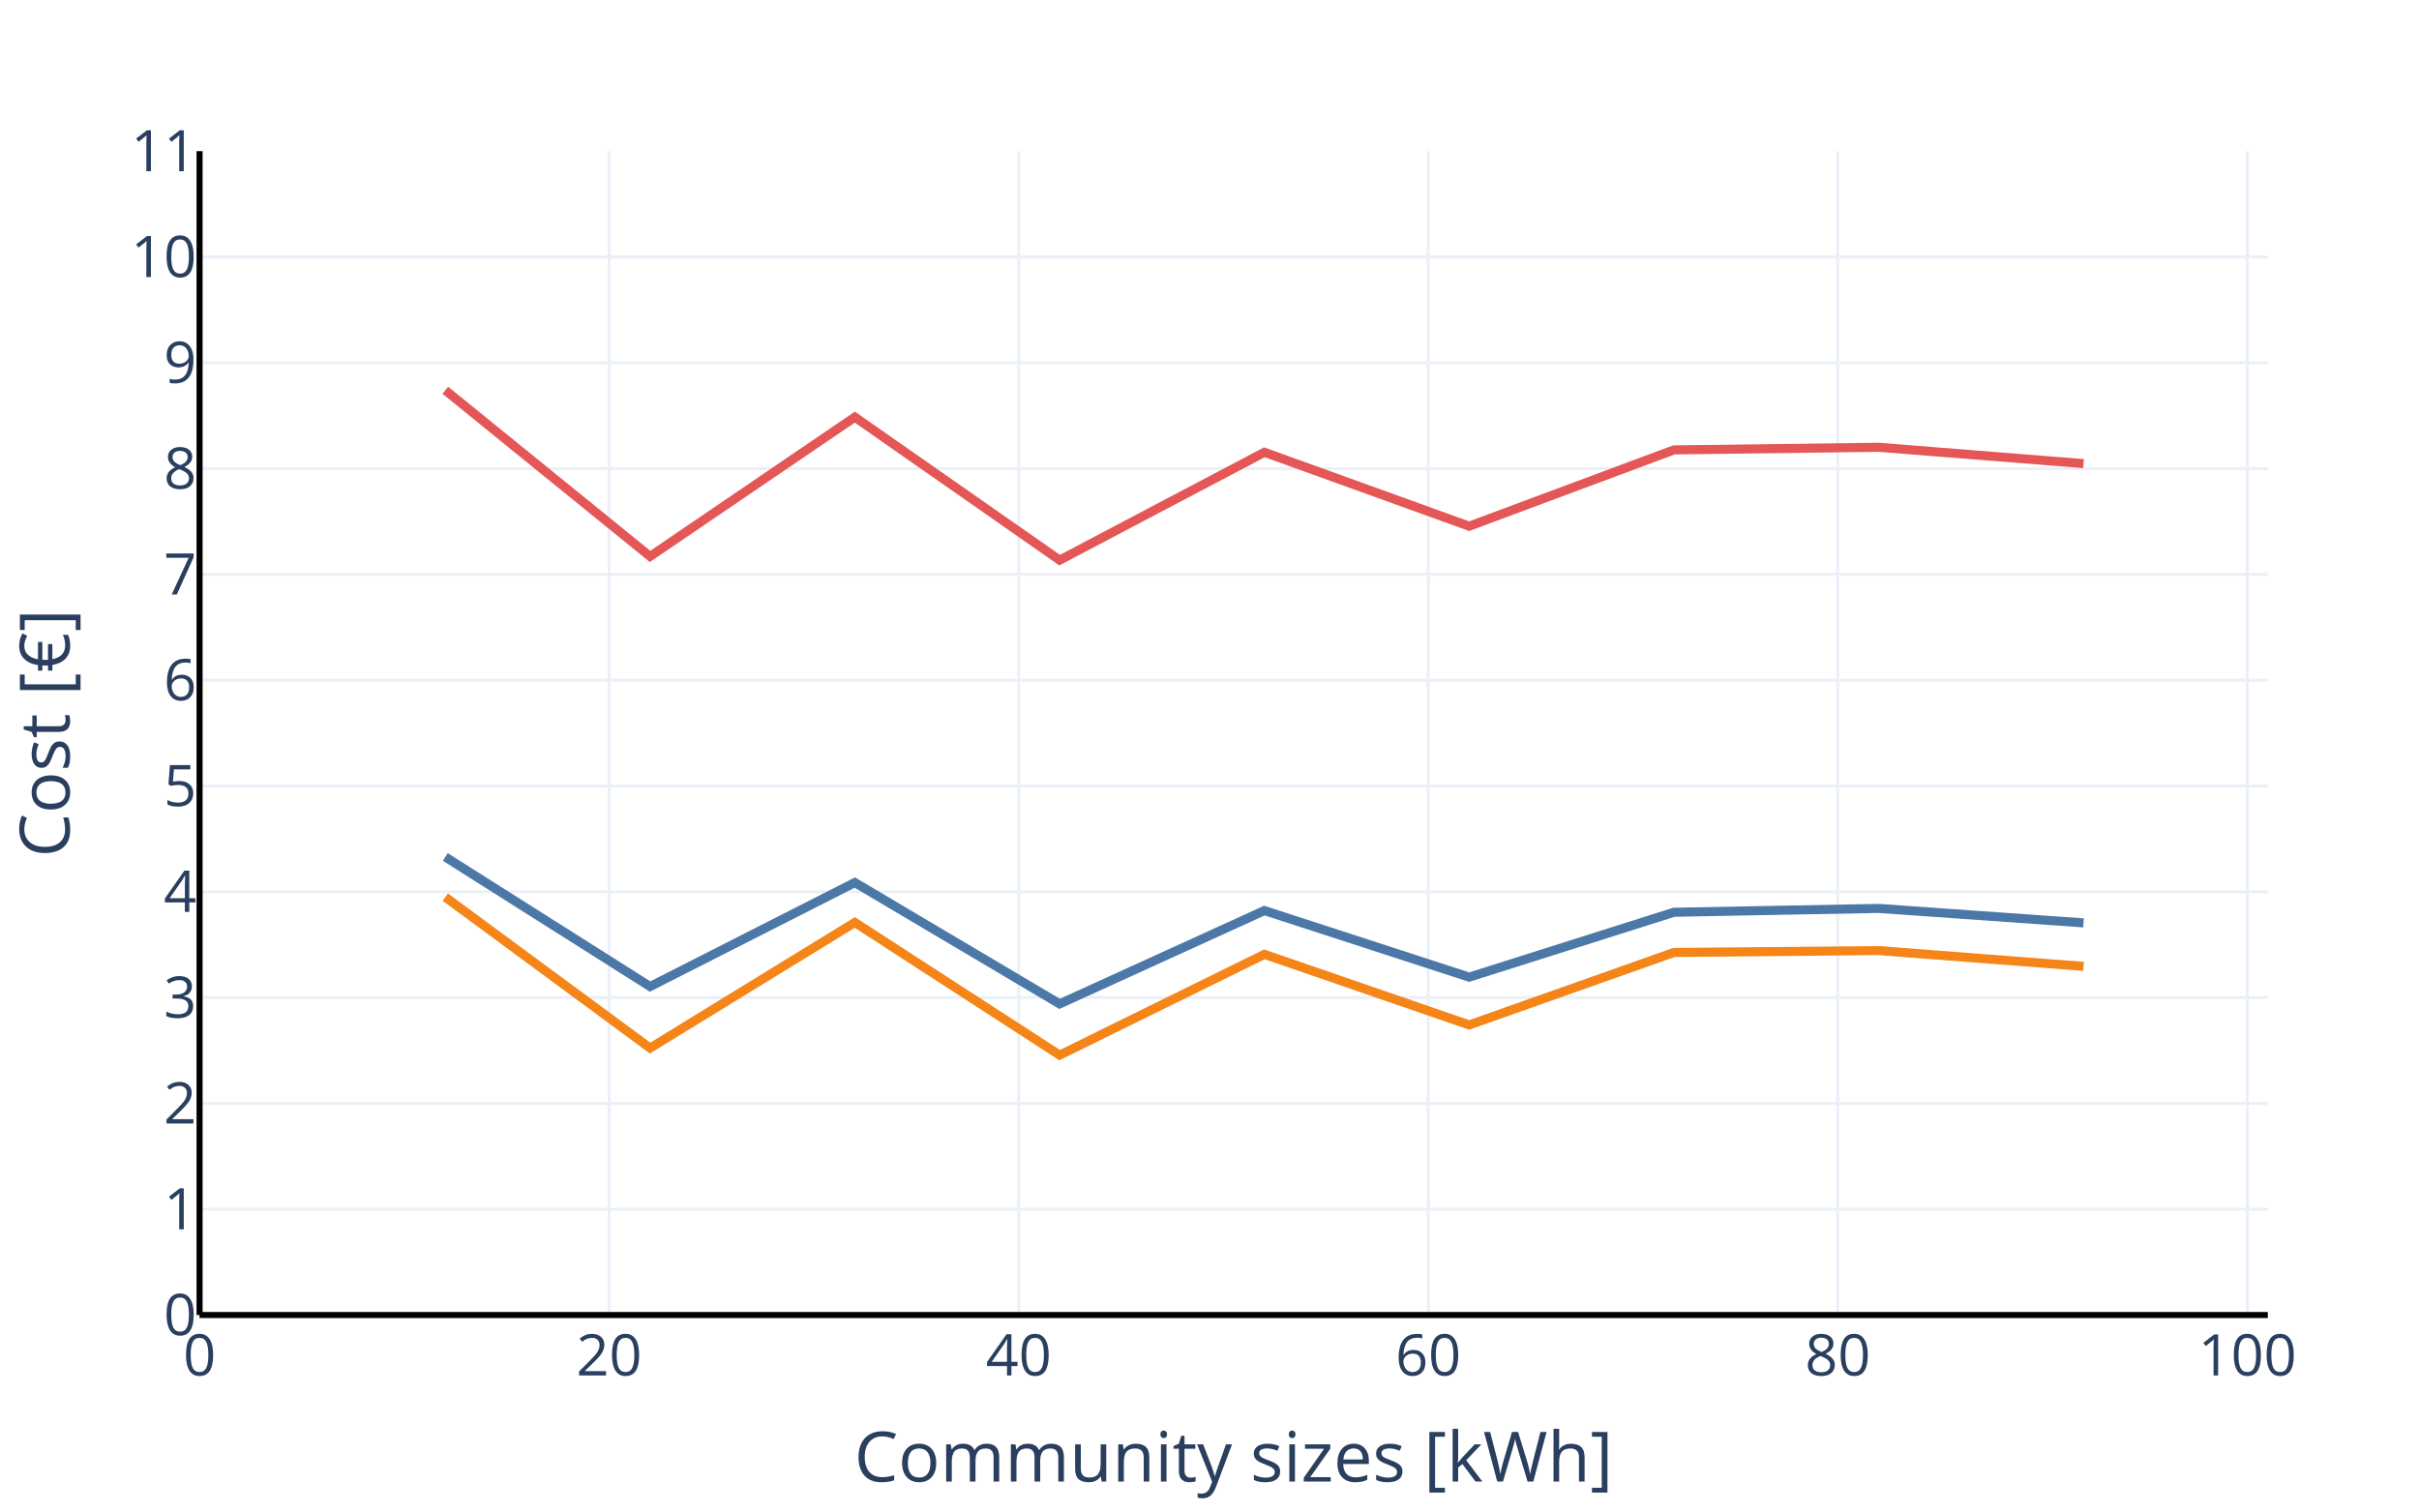
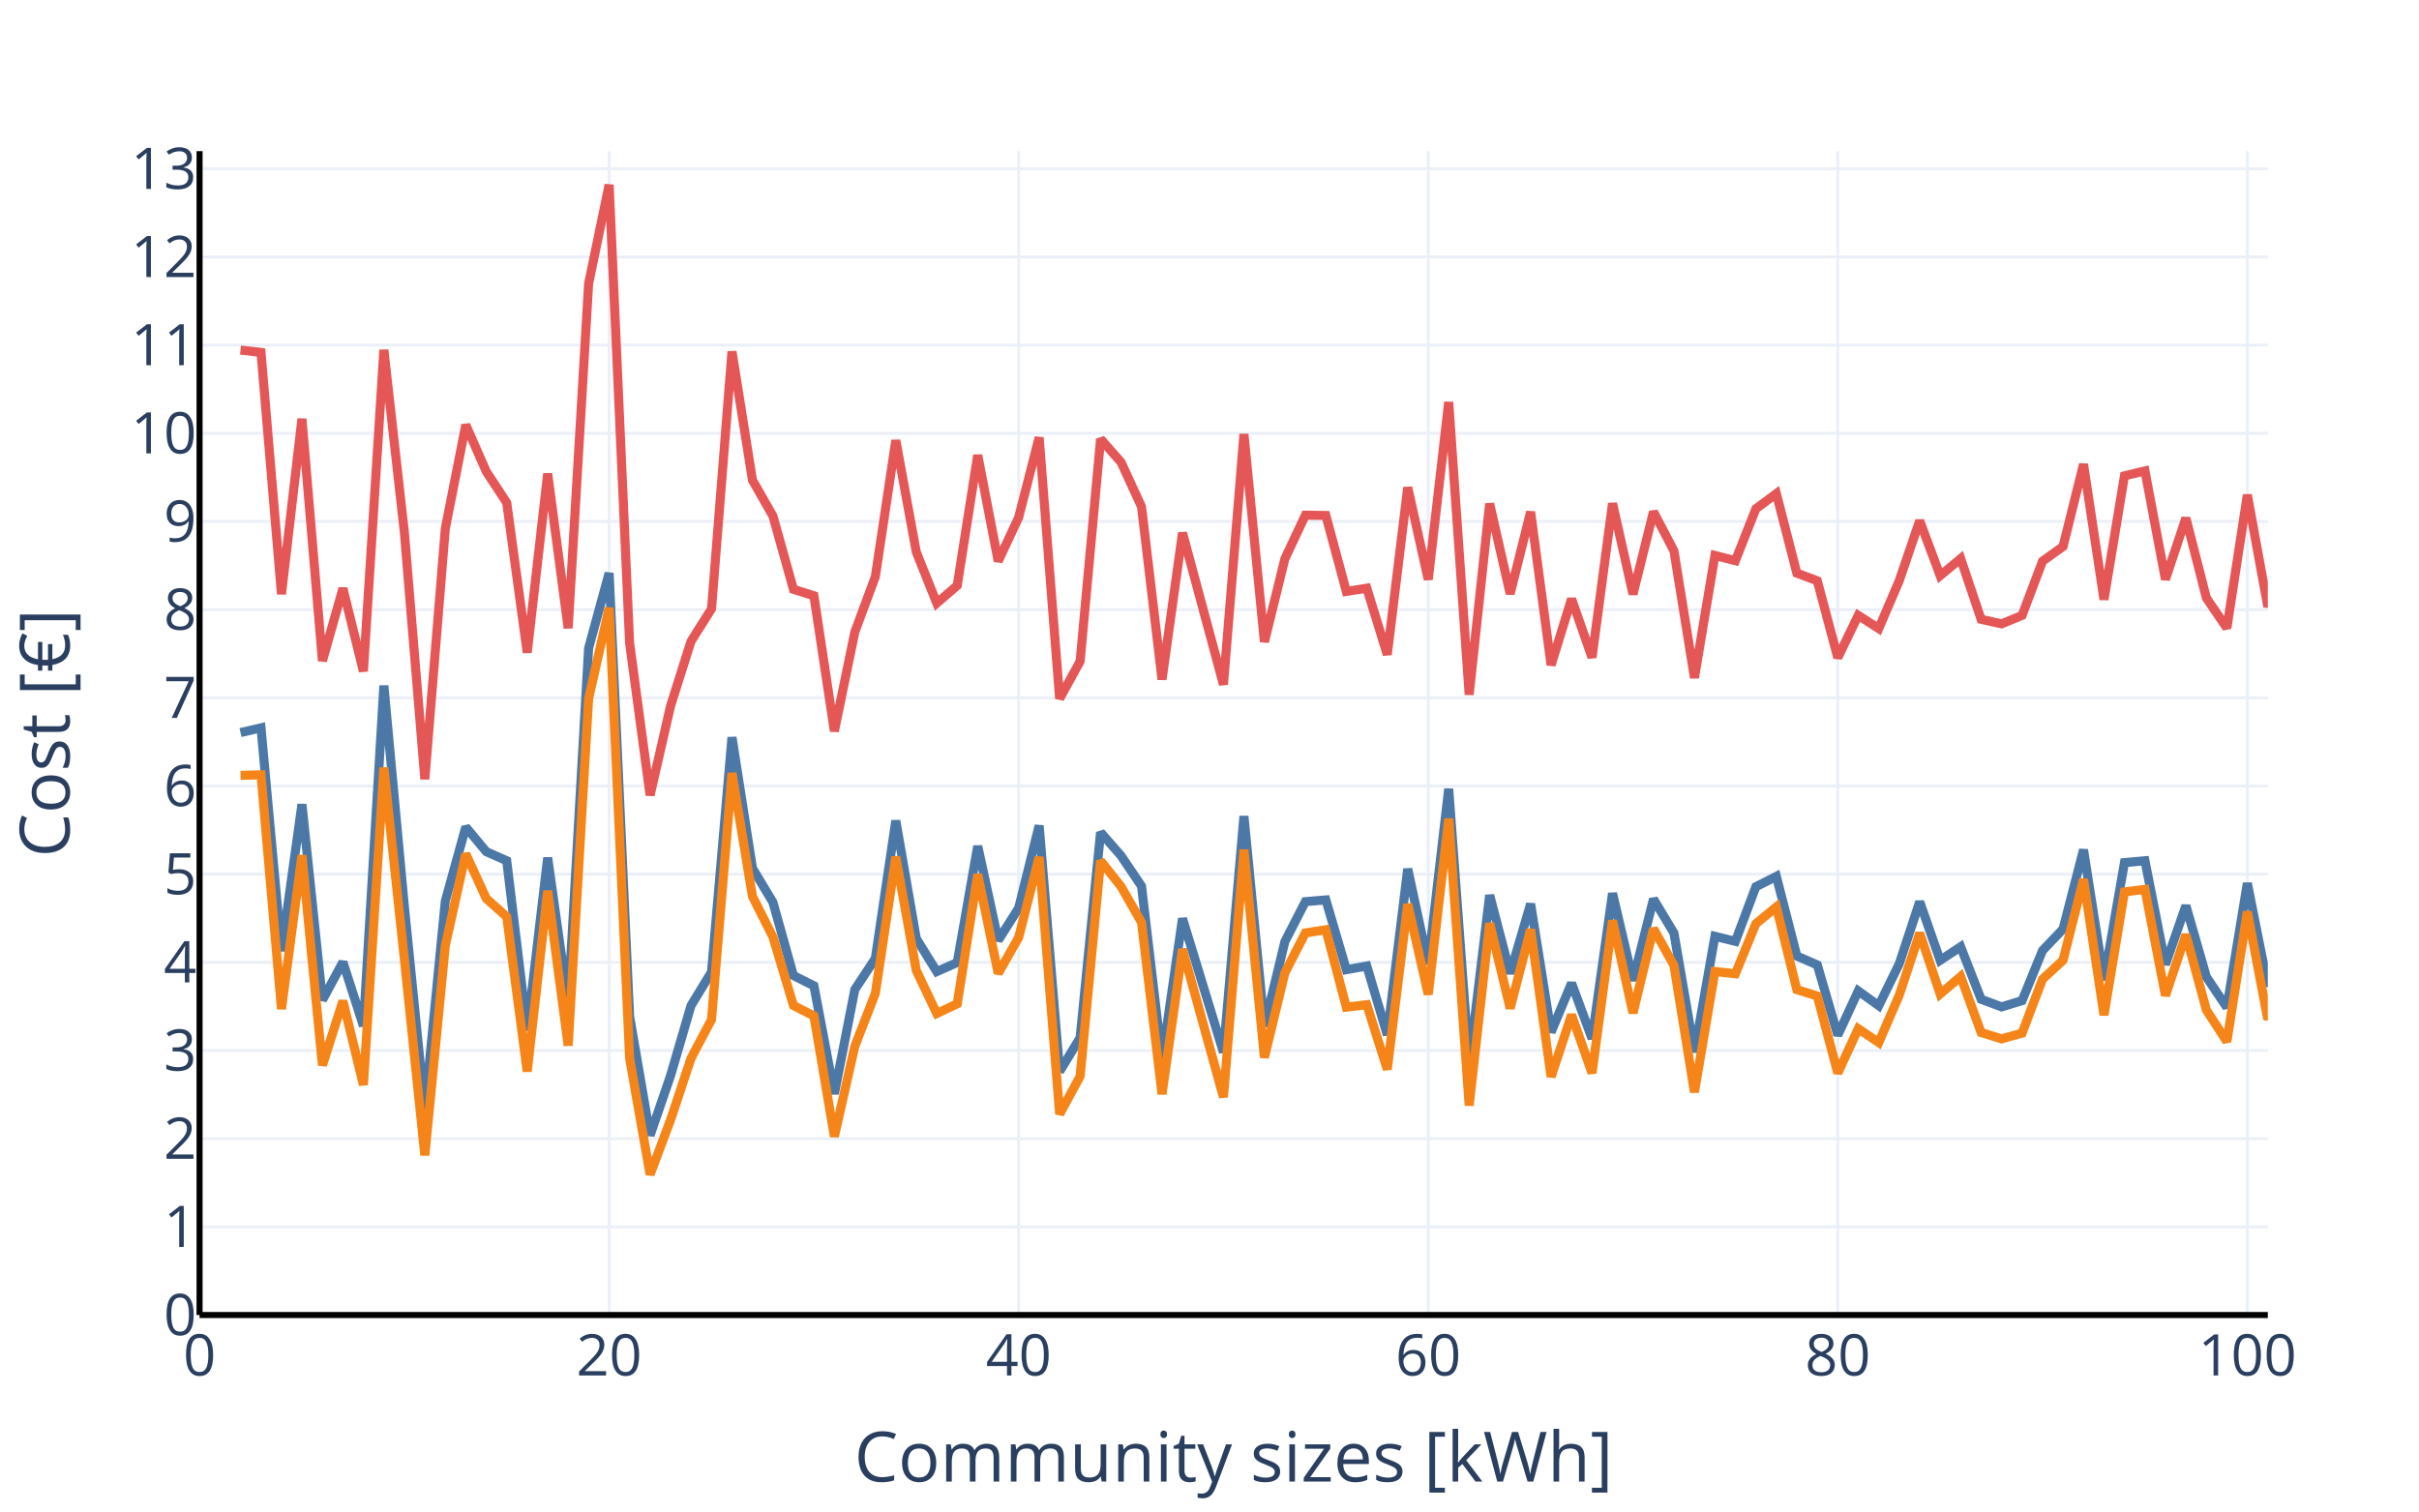
<svg xmlns="http://www.w3.org/2000/svg" class="main-svg" width="800" height="500" viewBox="0 0 800 500">
  <rect x="0" y="0" width="800" height="500" style="fill: rgb(255, 255, 255); fill-opacity: 1;" />
-   <defs id="defs-964076">
+   <defs id="defs-66cf09">
    <g class="clips">
-       <clipPath id="clip964076xyplot" class="plotclip">
+       <clipPath id="clip66cf09xyplot" class="plotclip">
        <rect width="684" height="385" />
      </clipPath>
-       <clipPath class="axesclip" id="clip964076x">
+       <clipPath class="axesclip" id="clip66cf09x">
        <rect x="66" y="0" width="684" height="500" />
      </clipPath>
-       <clipPath class="axesclip" id="clip964076y">
+       <clipPath class="axesclip" id="clip66cf09y">
        <rect x="0" y="50" width="800" height="385" />
      </clipPath>
-       <clipPath class="axesclip" id="clip964076xy">
+       <clipPath class="axesclip" id="clip66cf09xy">
        <rect x="66" y="50" width="684" height="385" />
      </clipPath>
    </g>
    <g class="gradients" />
    <g class="patterns" />
  </defs>
  <g class="bglayer" />
  <g class="layer-below">
    <g class="imagelayer" />
    <g class="shapelayer" />
  </g>
  <g class="cartesianlayer">
    <g class="subplot xy">
      <g class="layer-subplot">
        <g class="shapelayer" />
        <g class="imagelayer" />
      </g>
      <g class="gridlayer">
        <g class="x">
          <path class="xgrid crisp" transform="translate(201.45,0)" d="M0,50v385" style="stroke: rgb(235, 240, 248); stroke-opacity: 1; stroke-width: 1px;" />
          <path class="xgrid crisp" transform="translate(336.89,0)" d="M0,50v385" style="stroke: rgb(235, 240, 248); stroke-opacity: 1; stroke-width: 1px;" />
          <path class="xgrid crisp" transform="translate(472.34,0)" d="M0,50v385" style="stroke: rgb(235, 240, 248); stroke-opacity: 1; stroke-width: 1px;" />
          <path class="xgrid crisp" transform="translate(607.78,0)" d="M0,50v385" style="stroke: rgb(235, 240, 248); stroke-opacity: 1; stroke-width: 1px;" />
          <path class="xgrid crisp" transform="translate(743.23,0)" d="M0,50v385" style="stroke: rgb(235, 240, 248); stroke-opacity: 1; stroke-width: 1px;" />
        </g>
        <g class="y">
-           <path class="ygrid crisp" transform="translate(0,400)" d="M66,0h684" style="stroke: rgb(235, 240, 248); stroke-opacity: 1; stroke-width: 1px;" />
-           <path class="ygrid crisp" transform="translate(0,365)" d="M66,0h684" style="stroke: rgb(235, 240, 248); stroke-opacity: 1; stroke-width: 1px;" />
-           <path class="ygrid crisp" transform="translate(0,330)" d="M66,0h684" style="stroke: rgb(235, 240, 248); stroke-opacity: 1; stroke-width: 1px;" />
-           <path class="ygrid crisp" transform="translate(0,295)" d="M66,0h684" style="stroke: rgb(235, 240, 248); stroke-opacity: 1; stroke-width: 1px;" />
+           <path class="ygrid crisp" transform="translate(0,405.83)" d="M66,0h684" style="stroke: rgb(235, 240, 248); stroke-opacity: 1; stroke-width: 1px;" />
+           <path class="ygrid crisp" transform="translate(0,376.67)" d="M66,0h684" style="stroke: rgb(235, 240, 248); stroke-opacity: 1; stroke-width: 1px;" />
+           <path class="ygrid crisp" transform="translate(0,347.5)" d="M66,0h684" style="stroke: rgb(235, 240, 248); stroke-opacity: 1; stroke-width: 1px;" />
+           <path class="ygrid crisp" transform="translate(0,318.33)" d="M66,0h684" style="stroke: rgb(235, 240, 248); stroke-opacity: 1; stroke-width: 1px;" />
+           <path class="ygrid crisp" transform="translate(0,289.17)" d="M66,0h684" style="stroke: rgb(235, 240, 248); stroke-opacity: 1; stroke-width: 1px;" />
          <path class="ygrid crisp" transform="translate(0,260)" d="M66,0h684" style="stroke: rgb(235, 240, 248); stroke-opacity: 1; stroke-width: 1px;" />
-           <path class="ygrid crisp" transform="translate(0,225)" d="M66,0h684" style="stroke: rgb(235, 240, 248); stroke-opacity: 1; stroke-width: 1px;" />
-           <path class="ygrid crisp" transform="translate(0,190)" d="M66,0h684" style="stroke: rgb(235, 240, 248); stroke-opacity: 1; stroke-width: 1px;" />
-           <path class="ygrid crisp" transform="translate(0,155)" d="M66,0h684" style="stroke: rgb(235, 240, 248); stroke-opacity: 1; stroke-width: 1px;" />
-           <path class="ygrid crisp" transform="translate(0,120)" d="M66,0h684" style="stroke: rgb(235, 240, 248); stroke-opacity: 1; stroke-width: 1px;" />
+           <path class="ygrid crisp" transform="translate(0,230.83)" d="M66,0h684" style="stroke: rgb(235, 240, 248); stroke-opacity: 1; stroke-width: 1px;" />
+           <path class="ygrid crisp" transform="translate(0,201.67)" d="M66,0h684" style="stroke: rgb(235, 240, 248); stroke-opacity: 1; stroke-width: 1px;" />
+           <path class="ygrid crisp" transform="translate(0,172.5)" d="M66,0h684" style="stroke: rgb(235, 240, 248); stroke-opacity: 1; stroke-width: 1px;" />
+           <path class="ygrid crisp" transform="translate(0,143.33)" d="M66,0h684" style="stroke: rgb(235, 240, 248); stroke-opacity: 1; stroke-width: 1px;" />
+           <path class="ygrid crisp" transform="translate(0,114.17)" d="M66,0h684" style="stroke: rgb(235, 240, 248); stroke-opacity: 1; stroke-width: 1px;" />
          <path class="ygrid crisp" transform="translate(0,85)" d="M66,0h684" style="stroke: rgb(235, 240, 248); stroke-opacity: 1; stroke-width: 1px;" />
+           <path class="ygrid crisp" transform="translate(0,55.83)" d="M66,0h684" style="stroke: rgb(235, 240, 248); stroke-opacity: 1; stroke-width: 1px;" />
        </g>
      </g>
      <g class="zerolinelayer">
        <path class="xzl zl crisp" transform="translate(66,0)" d="M0,50v385" style="stroke: rgb(0, 0, 0); stroke-opacity: 1; stroke-width: 2px;" />
        <path class="yzl zl crisp" transform="translate(0,435)" d="M66,0h684" style="stroke: rgb(0, 0, 0); stroke-opacity: 1; stroke-width: 2px;" />
      </g>
      <path class="xlines-below" />
      <path class="ylines-below" />
      <g class="overlines-below" />
      <g class="xaxislayer-below" />
      <g class="yaxislayer-below" />
      <g class="overaxes-below" />
-       <g class="plot" transform="translate(66,50)" clip-path="url(#clip964076xyplot)">
+       <g class="plot" transform="translate(66,50)" clip-path="url(#clip66cf09xyplot)">
        <g class="scatterlayer mlayer">
-           <g class="trace scatter trace2402f2" style="stroke-miterlimit: 2; opacity: 1;">
+           <g class="trace scatter trace31f000" style="stroke-miterlimit: 2; opacity: 1;">
            <g class="fills" />
            <g class="errorbars" />
            <g class="lines">
-               <path class="js-line" d="M81.27,233.48L148.99,276.34L216.71,241.94L284.44,282.08L352.16,251.21L419.88,273.23L487.6,251.77L555.33,250.5L623.05,255.28" style="vector-effect: non-scaling-stroke; fill: none; stroke: rgb(76, 120, 168); stroke-opacity: 1; stroke-width: 3px; opacity: 1;" />
+               <path class="js-line" d="M13.54,192.33L20.32,190.76L27.09,264.62L33.86,216.06L40.63,280.81L47.41,268.25L54.18,289.37L60.95,176.79L67.72,249.8L74.5,317.04L81.27,248.07L88.04,223.57L94.81,231.72L101.58,234.72L108.36,290.88L115.13,233.71L121.9,281.9L128.67,164.39L135.45,139.55L142.22,286.18L148.99,325.56L155.76,305.82L162.53,282.65L169.31,271.51L176.08,193.89L182.85,237.21L189.62,248.48L196.4,272.69L203.17,276.09L209.94,311.82L216.71,277.31L223.49,267.04L230.26,221.46L237.03,260.46L243.8,271.4L250.57,268.4L257.35,229.88L264.12,261.06L270.89,250.38L277.66,223.09L284.44,304.41L291.21,293.28L297.98,225.34L304.75,233.08L311.52,243.13L318.3,300.54L325.07,253.84L338.61,298.1L345.39,219.97L352.16,289.54L358.93,261.47L365.7,248.26L372.48,247.69L379.25,270.76L386.02,269.55L392.79,292.34L399.56,237.42L406.34,268.9L413.11,210.93L419.88,301.99L426.65,246.12L433.43,272.02L440.2,248.98L446.97,291.42L453.74,275.22L460.51,293.56L467.29,245.49L474.06,274.36L480.83,247.39L487.6,258.67L494.38,298.05L501.15,259.72L507.92,261.39L514.69,243.33L521.47,239.9L528.24,266.24L535.01,269.19L541.78,292.44L548.55,277.8L555.33,282.67L562.1,268.84L568.87,248.29L575.64,267.66L582.42,263.19L589.19,280.55L595.96,283.07L602.73,281L609.5,264.43L616.28,257.32L623.05,231.09L629.82,274.2L636.59,235.35L643.37,234.73L650.14,269.04L656.91,249.59L663.68,273.14L670.46,283.25L677.23,242.15L684,276.11L690.77,263.25L697.54,230.41L704.32,262.57L711.09,255.96L717.86,268.99L724.63,258.14L731.41,263.91L738.18,280.11L744.95,260.73L751.72,272.19L758.5,245.91L765.27,266.65L772.04,247.31L778.81,248.72L785.58,261.53L792.36,263.38L799.13,254.36L805.9,255.87L812.67,264.19" style="vector-effect: non-scaling-stroke; fill: none; stroke: rgb(76, 120, 168); stroke-opacity: 1; stroke-width: 3px; opacity: 1;" />
            </g>
            <g class="points" />
            <g class="text" />
          </g>
-           <g class="trace scatter traceea80d9" style="stroke-miterlimit: 2; opacity: 1;">
+           <g class="trace scatter trace56fe6c" style="stroke-miterlimit: 2; opacity: 1;">
            <g class="fills" />
            <g class="errorbars" />
            <g class="lines">
-               <path class="js-line" d="M81.27,246.76L148.99,296.69L216.71,255.14L284.44,299.03L352.16,265.69L419.88,289.04L487.6,265.07L555.33,264.45L623.05,269.66" style="vector-effect: non-scaling-stroke; fill: none; stroke: rgb(245, 133, 24); stroke-opacity: 1; stroke-width: 3px; opacity: 1;" />
+               <path class="js-line" d="M13.54,206.49L20.32,206.29L27.09,283.78L33.86,232.92L40.63,302.4L47.41,281.1L54.18,308.9L60.95,203.93L67.72,267.15L74.5,332.16L81.27,262.81L88.04,232.43L94.81,247.22L101.58,253.26L108.36,304.45L115.13,244.67L121.9,295.88L128.67,181.1L135.45,151.06L142.22,300.04L148.99,338.54L155.76,320.46L162.53,300.09L169.31,287.24L176.08,205.72L182.85,246.53L189.62,259.94L196.4,282.6L203.17,286.06L209.94,325.95L216.71,296.07L223.49,278.6L230.26,233.43L237.03,271.02L243.8,285.26L250.57,282.05L257.35,239.23L264.12,272L270.89,260.09L277.66,233.49L284.44,318.54L291.21,306.02L297.98,234.74L304.75,243.27L311.52,255.11L318.3,311.94L325.07,263.98L338.61,312.94L345.39,231.07L352.16,299.83L358.93,271.81L365.7,258.62L372.48,257.55L379.25,283.17L386.02,282.35L392.79,303.75L399.56,249.06L406.34,278.96L413.11,220.8L419.88,315.71L426.65,255.42L433.43,283.56L440.2,257.43L446.97,306.19L453.74,285.71L460.51,304.97L467.29,254.5L474.06,285.09L480.83,257.19L487.6,269.36L494.38,311.29L501.15,271.36L507.92,272.11L514.69,255.56L521.47,250.01L528.24,277.35L535.01,279.47L541.78,304.97L548.55,290.29L555.33,294.86L562.1,279.21L568.87,258.66L575.64,278.81L582.42,273.03L589.19,291.55L595.96,293.65L602.73,291.75L609.5,273.91L616.28,267.64L623.05,240.83L629.82,285.79L636.59,245.04L643.37,244.2L650.14,279.34L656.91,259.17L663.68,284.09L670.46,294.56L677.23,251.57L684,287.21L690.77,273.99L697.54,240.65L704.32,274.14L711.09,265.73L717.86,279.89L724.63,268.84L731.41,274.13L738.18,291.96L744.95,270.39L751.72,283.27L758.5,255.59L765.27,276.59L772.04,258.04L778.81,259.01L785.58,271.65L792.36,273.27L799.13,264.75L805.9,265.3L812.67,275.52" style="vector-effect: non-scaling-stroke; fill: none; stroke: rgb(245, 133, 24); stroke-opacity: 1; stroke-width: 3px; opacity: 1;" />
            </g>
            <g class="points" />
            <g class="text" />
          </g>
-           <g class="trace scatter trace0fc106" style="stroke-miterlimit: 2; opacity: 1;">
+           <g class="trace scatter trace8154b1" style="stroke-miterlimit: 2; opacity: 1;">
            <g class="fills" />
            <g class="errorbars" />
            <g class="lines">
-               <path class="js-line" d="M81.27,79.09L148.99,134.06L216.71,87.98L284.44,135.29L352.16,99.61L419.88,124.06L487.6,98.82L555.33,97.96L623.05,103.35" style="vector-effect: non-scaling-stroke; fill: none; stroke: rgb(228, 87, 86); stroke-opacity: 1; stroke-width: 3px; opacity: 1;" />
+               <path class="js-line" d="M13.54,65.8L20.32,66.58L27.09,146.54L33.86,88.54L40.63,168.64L47.41,144.63L54.18,172.07L60.95,65.73L67.72,125.99L74.5,207.76L81.27,124.86L88.04,90.55L94.81,105.96L101.58,116.29L108.36,165.87L115.13,106.67L121.9,157.8L128.67,43.79L135.45,11.12L142.22,162.69L148.99,213.06L155.76,183.53L162.53,162.14L169.31,151.38L176.08,66.26L182.85,108.82L189.62,120.71L196.4,144.92L203.17,147.07L209.94,191.88L216.71,159.04L223.49,140.76L230.26,95.66L237.03,132.6L243.8,149.52L250.57,143.69L257.35,100.56L264.12,135.64L270.89,121.15L277.66,94.71L284.44,181.11L291.21,168.76L297.98,95.21L304.75,102.9L311.52,117.62L318.3,174.78L325.07,126.26L338.61,176.45L345.39,93.6L352.16,162.33L358.93,134.84L365.7,120.42L372.48,120.52L379.25,145.64L386.02,144.57L392.79,166.55L399.56,111.23L406.34,141.71L413.11,83.01L419.88,179.8L426.65,116.61L433.43,146.43L440.2,119.31L446.97,170L453.74,148.12L460.51,167.49L467.29,116.51L474.06,146.56L480.83,119.29L487.6,132.23L494.38,174.22L501.15,133.73L507.92,135.47L514.69,118.31L521.47,113.28L528.24,139.59L535.01,142.12L541.78,167.56L548.55,153.56L555.33,157.92L562.1,142.12L568.87,122.25L575.64,140.42L582.42,134.78L589.19,154.86L595.96,156.36L602.73,153.57L609.5,135.63L616.28,130.78L623.05,103.55L629.82,148.32L636.59,107.41L643.37,105.77L650.14,141.67L656.91,121.36L663.68,147.79L670.46,157.76L677.23,113.69L684,150.66L690.77,136.53L697.54,103.04L704.32,136.6L711.09,128.81L717.86,141.77L724.63,131.6L731.41,136.74L738.18,155.4L744.95,132.57L751.72,146.71L758.5,118.11L765.27,139.6L772.04,120.22L778.81,121.44L785.58,133.69L792.36,135.64L799.13,127.66L805.9,127.76L812.67,138.18" style="vector-effect: non-scaling-stroke; fill: none; stroke: rgb(228, 87, 86); stroke-opacity: 1; stroke-width: 3px; opacity: 1;" />
            </g>
            <g class="points" />
            <g class="text" />
          </g>
        </g>
      </g>
      <g class="overplot" />
      <path class="xlines-above crisp" d="M0,0" style="fill: none;" />
      <path class="ylines-above crisp" d="M0,0" style="fill: none;" />
      <g class="overlines-above" />
      <g class="xaxislayer-above">
        <g class="xtick">
          <text text-anchor="middle" x="0" y="455" transform="translate(66,0)" style="font-family: 'Open Sans', verdana, arial, sans-serif; font-size: 19px; fill: rgb(42, 63, 95); fill-opacity: 1; white-space: pre; opacity: 1;">0</text>
        </g>
        <g class="xtick">
          <text text-anchor="middle" x="0" y="455" style="font-family: 'Open Sans', verdana, arial, sans-serif; font-size: 19px; fill: rgb(42, 63, 95); fill-opacity: 1; white-space: pre; opacity: 1;" transform="translate(201.45,0)">20</text>
        </g>
        <g class="xtick">
          <text text-anchor="middle" x="0" y="455" style="font-family: 'Open Sans', verdana, arial, sans-serif; font-size: 19px; fill: rgb(42, 63, 95); fill-opacity: 1; white-space: pre; opacity: 1;" transform="translate(336.89,0)">40</text>
        </g>
        <g class="xtick">
          <text text-anchor="middle" x="0" y="455" style="font-family: 'Open Sans', verdana, arial, sans-serif; font-size: 19px; fill: rgb(42, 63, 95); fill-opacity: 1; white-space: pre; opacity: 1;" transform="translate(472.34,0)">60</text>
        </g>
        <g class="xtick">
          <text text-anchor="middle" x="0" y="455" style="font-family: 'Open Sans', verdana, arial, sans-serif; font-size: 19px; fill: rgb(42, 63, 95); fill-opacity: 1; white-space: pre; opacity: 1;" transform="translate(607.78,0)">80</text>
        </g>
        <g class="xtick">
          <text text-anchor="middle" x="0" y="455" style="font-family: 'Open Sans', verdana, arial, sans-serif; font-size: 19px; fill: rgb(42, 63, 95); fill-opacity: 1; white-space: pre; opacity: 1;" transform="translate(743.23,0)">100</text>
        </g>
      </g>
      <g class="yaxislayer-above">
        <g class="ytick">
          <text text-anchor="end" x="65" y="6.65" transform="translate(0,435)" style="font-family: 'Open Sans', verdana, arial, sans-serif; font-size: 19px; fill: rgb(42, 63, 95); fill-opacity: 1; white-space: pre; opacity: 1;">0</text>
        </g>
        <g class="ytick">
-           <text text-anchor="end" x="65" y="6.65" style="font-family: 'Open Sans', verdana, arial, sans-serif; font-size: 19px; fill: rgb(42, 63, 95); fill-opacity: 1; white-space: pre; opacity: 1;" transform="translate(0,400)">1</text>
+           <text text-anchor="end" x="65" y="6.65" style="font-family: 'Open Sans', verdana, arial, sans-serif; font-size: 19px; fill: rgb(42, 63, 95); fill-opacity: 1; white-space: pre; opacity: 1;" transform="translate(0,405.83)">1</text>
        </g>
        <g class="ytick">
-           <text text-anchor="end" x="65" y="6.65" style="font-family: 'Open Sans', verdana, arial, sans-serif; font-size: 19px; fill: rgb(42, 63, 95); fill-opacity: 1; white-space: pre; opacity: 1;" transform="translate(0,365)">2</text>
+           <text text-anchor="end" x="65" y="6.65" style="font-family: 'Open Sans', verdana, arial, sans-serif; font-size: 19px; fill: rgb(42, 63, 95); fill-opacity: 1; white-space: pre; opacity: 1;" transform="translate(0,376.67)">2</text>
        </g>
        <g class="ytick">
-           <text text-anchor="end" x="65" y="6.65" style="font-family: 'Open Sans', verdana, arial, sans-serif; font-size: 19px; fill: rgb(42, 63, 95); fill-opacity: 1; white-space: pre; opacity: 1;" transform="translate(0,330)">3</text>
+           <text text-anchor="end" x="65" y="6.65" style="font-family: 'Open Sans', verdana, arial, sans-serif; font-size: 19px; fill: rgb(42, 63, 95); fill-opacity: 1; white-space: pre; opacity: 1;" transform="translate(0,347.5)">3</text>
        </g>
        <g class="ytick">
-           <text text-anchor="end" x="65" y="6.65" style="font-family: 'Open Sans', verdana, arial, sans-serif; font-size: 19px; fill: rgb(42, 63, 95); fill-opacity: 1; white-space: pre; opacity: 1;" transform="translate(0,295)">4</text>
+           <text text-anchor="end" x="65" y="6.65" style="font-family: 'Open Sans', verdana, arial, sans-serif; font-size: 19px; fill: rgb(42, 63, 95); fill-opacity: 1; white-space: pre; opacity: 1;" transform="translate(0,318.33)">4</text>
        </g>
        <g class="ytick">
-           <text text-anchor="end" x="65" y="6.65" style="font-family: 'Open Sans', verdana, arial, sans-serif; font-size: 19px; fill: rgb(42, 63, 95); fill-opacity: 1; white-space: pre; opacity: 1;" transform="translate(0,260)">5</text>
+           <text text-anchor="end" x="65" y="6.65" style="font-family: 'Open Sans', verdana, arial, sans-serif; font-size: 19px; fill: rgb(42, 63, 95); fill-opacity: 1; white-space: pre; opacity: 1;" transform="translate(0,289.17)">5</text>
        </g>
        <g class="ytick">
-           <text text-anchor="end" x="65" y="6.65" style="font-family: 'Open Sans', verdana, arial, sans-serif; font-size: 19px; fill: rgb(42, 63, 95); fill-opacity: 1; white-space: pre; opacity: 1;" transform="translate(0,225)">6</text>
+           <text text-anchor="end" x="65" y="6.65" style="font-family: 'Open Sans', verdana, arial, sans-serif; font-size: 19px; fill: rgb(42, 63, 95); fill-opacity: 1; white-space: pre; opacity: 1;" transform="translate(0,260)">6</text>
        </g>
        <g class="ytick">
-           <text text-anchor="end" x="65" y="6.65" style="font-family: 'Open Sans', verdana, arial, sans-serif; font-size: 19px; fill: rgb(42, 63, 95); fill-opacity: 1; white-space: pre; opacity: 1;" transform="translate(0,190)">7</text>
+           <text text-anchor="end" x="65" y="6.65" style="font-family: 'Open Sans', verdana, arial, sans-serif; font-size: 19px; fill: rgb(42, 63, 95); fill-opacity: 1; white-space: pre; opacity: 1;" transform="translate(0,230.83)">7</text>
        </g>
        <g class="ytick">
-           <text text-anchor="end" x="65" y="6.65" style="font-family: 'Open Sans', verdana, arial, sans-serif; font-size: 19px; fill: rgb(42, 63, 95); fill-opacity: 1; white-space: pre; opacity: 1;" transform="translate(0,155)">8</text>
+           <text text-anchor="end" x="65" y="6.65" style="font-family: 'Open Sans', verdana, arial, sans-serif; font-size: 19px; fill: rgb(42, 63, 95); fill-opacity: 1; white-space: pre; opacity: 1;" transform="translate(0,201.67)">8</text>
        </g>
        <g class="ytick">
-           <text text-anchor="end" x="65" y="6.65" style="font-family: 'Open Sans', verdana, arial, sans-serif; font-size: 19px; fill: rgb(42, 63, 95); fill-opacity: 1; white-space: pre; opacity: 1;" transform="translate(0,120)">9</text>
+           <text text-anchor="end" x="65" y="6.65" style="font-family: 'Open Sans', verdana, arial, sans-serif; font-size: 19px; fill: rgb(42, 63, 95); fill-opacity: 1; white-space: pre; opacity: 1;" transform="translate(0,172.5)">9</text>
        </g>
        <g class="ytick">
-           <text text-anchor="end" x="65" y="6.65" style="font-family: 'Open Sans', verdana, arial, sans-serif; font-size: 19px; fill: rgb(42, 63, 95); fill-opacity: 1; white-space: pre; opacity: 1;" transform="translate(0,85)">10</text>
+           <text text-anchor="end" x="65" y="6.65" style="font-family: 'Open Sans', verdana, arial, sans-serif; font-size: 19px; fill: rgb(42, 63, 95); fill-opacity: 1; white-space: pre; opacity: 1;" transform="translate(0,143.33)">10</text>
        </g>
        <g class="ytick">
-           <text text-anchor="end" x="65" y="6.65" style="font-family: 'Open Sans', verdana, arial, sans-serif; font-size: 19px; fill: rgb(42, 63, 95); fill-opacity: 1; white-space: pre; opacity: 1;" transform="translate(0,50)">11</text>
+           <text text-anchor="end" x="65" y="6.65" style="font-family: 'Open Sans', verdana, arial, sans-serif; font-size: 19px; fill: rgb(42, 63, 95); fill-opacity: 1; white-space: pre; opacity: 1;" transform="translate(0,114.17)">11</text>
+         </g>
+         <g class="ytick">
+           <text text-anchor="end" x="65" y="6.65" style="font-family: 'Open Sans', verdana, arial, sans-serif; font-size: 19px; fill: rgb(42, 63, 95); fill-opacity: 1; white-space: pre; opacity: 1;" transform="translate(0,85)">12</text>
+         </g>
+         <g class="ytick">
+           <text text-anchor="end" x="65" y="6.65" style="font-family: 'Open Sans', verdana, arial, sans-serif; font-size: 19px; fill: rgb(42, 63, 95); fill-opacity: 1; white-space: pre; opacity: 1;" transform="translate(0,55.83)">13</text>
        </g>
      </g>
      <g class="overaxes-above" />
    </g>
  </g>
  <g class="polarlayer" />
  <g class="ternarylayer" />
  <g class="geolayer" />
  <g class="funnelarealayer" />
  <g class="pielayer" />
  <g class="iciclelayer" />
  <g class="treemaplayer" />
  <g class="sunburstlayer" />
  <g class="glimages" />
-   <defs id="topdefs-964076">
+   <defs id="topdefs-66cf09">
    <g class="clips" />
  </defs>
  <g class="layer-above">
    <g class="imagelayer" />
    <g class="shapelayer" />
  </g>
  <g class="infolayer">
    <g class="g-gtitle" />
    <g class="g-xtitle">
      <text class="xtitle" x="408" y="490.1" text-anchor="middle" style="font-family: 'Open Sans', verdana, arial, sans-serif; font-size: 23px; fill: rgb(42, 63, 95); opacity: 1; font-weight: normal; white-space: pre;">Community sizes [kWh]</text>
    </g>
    <g class="g-ytitle" transform="translate(13.27148,0)">
      <text class="ytitle" transform="rotate(-90,9.728125,242.5)" x="9.728" y="242.5" text-anchor="middle" style="font-family: 'Open Sans', verdana, arial, sans-serif; font-size: 23px; fill: rgb(42, 63, 95); opacity: 1; font-weight: normal; white-space: pre;">Cost [€]</text>
    </g>
  </g>
</svg>
